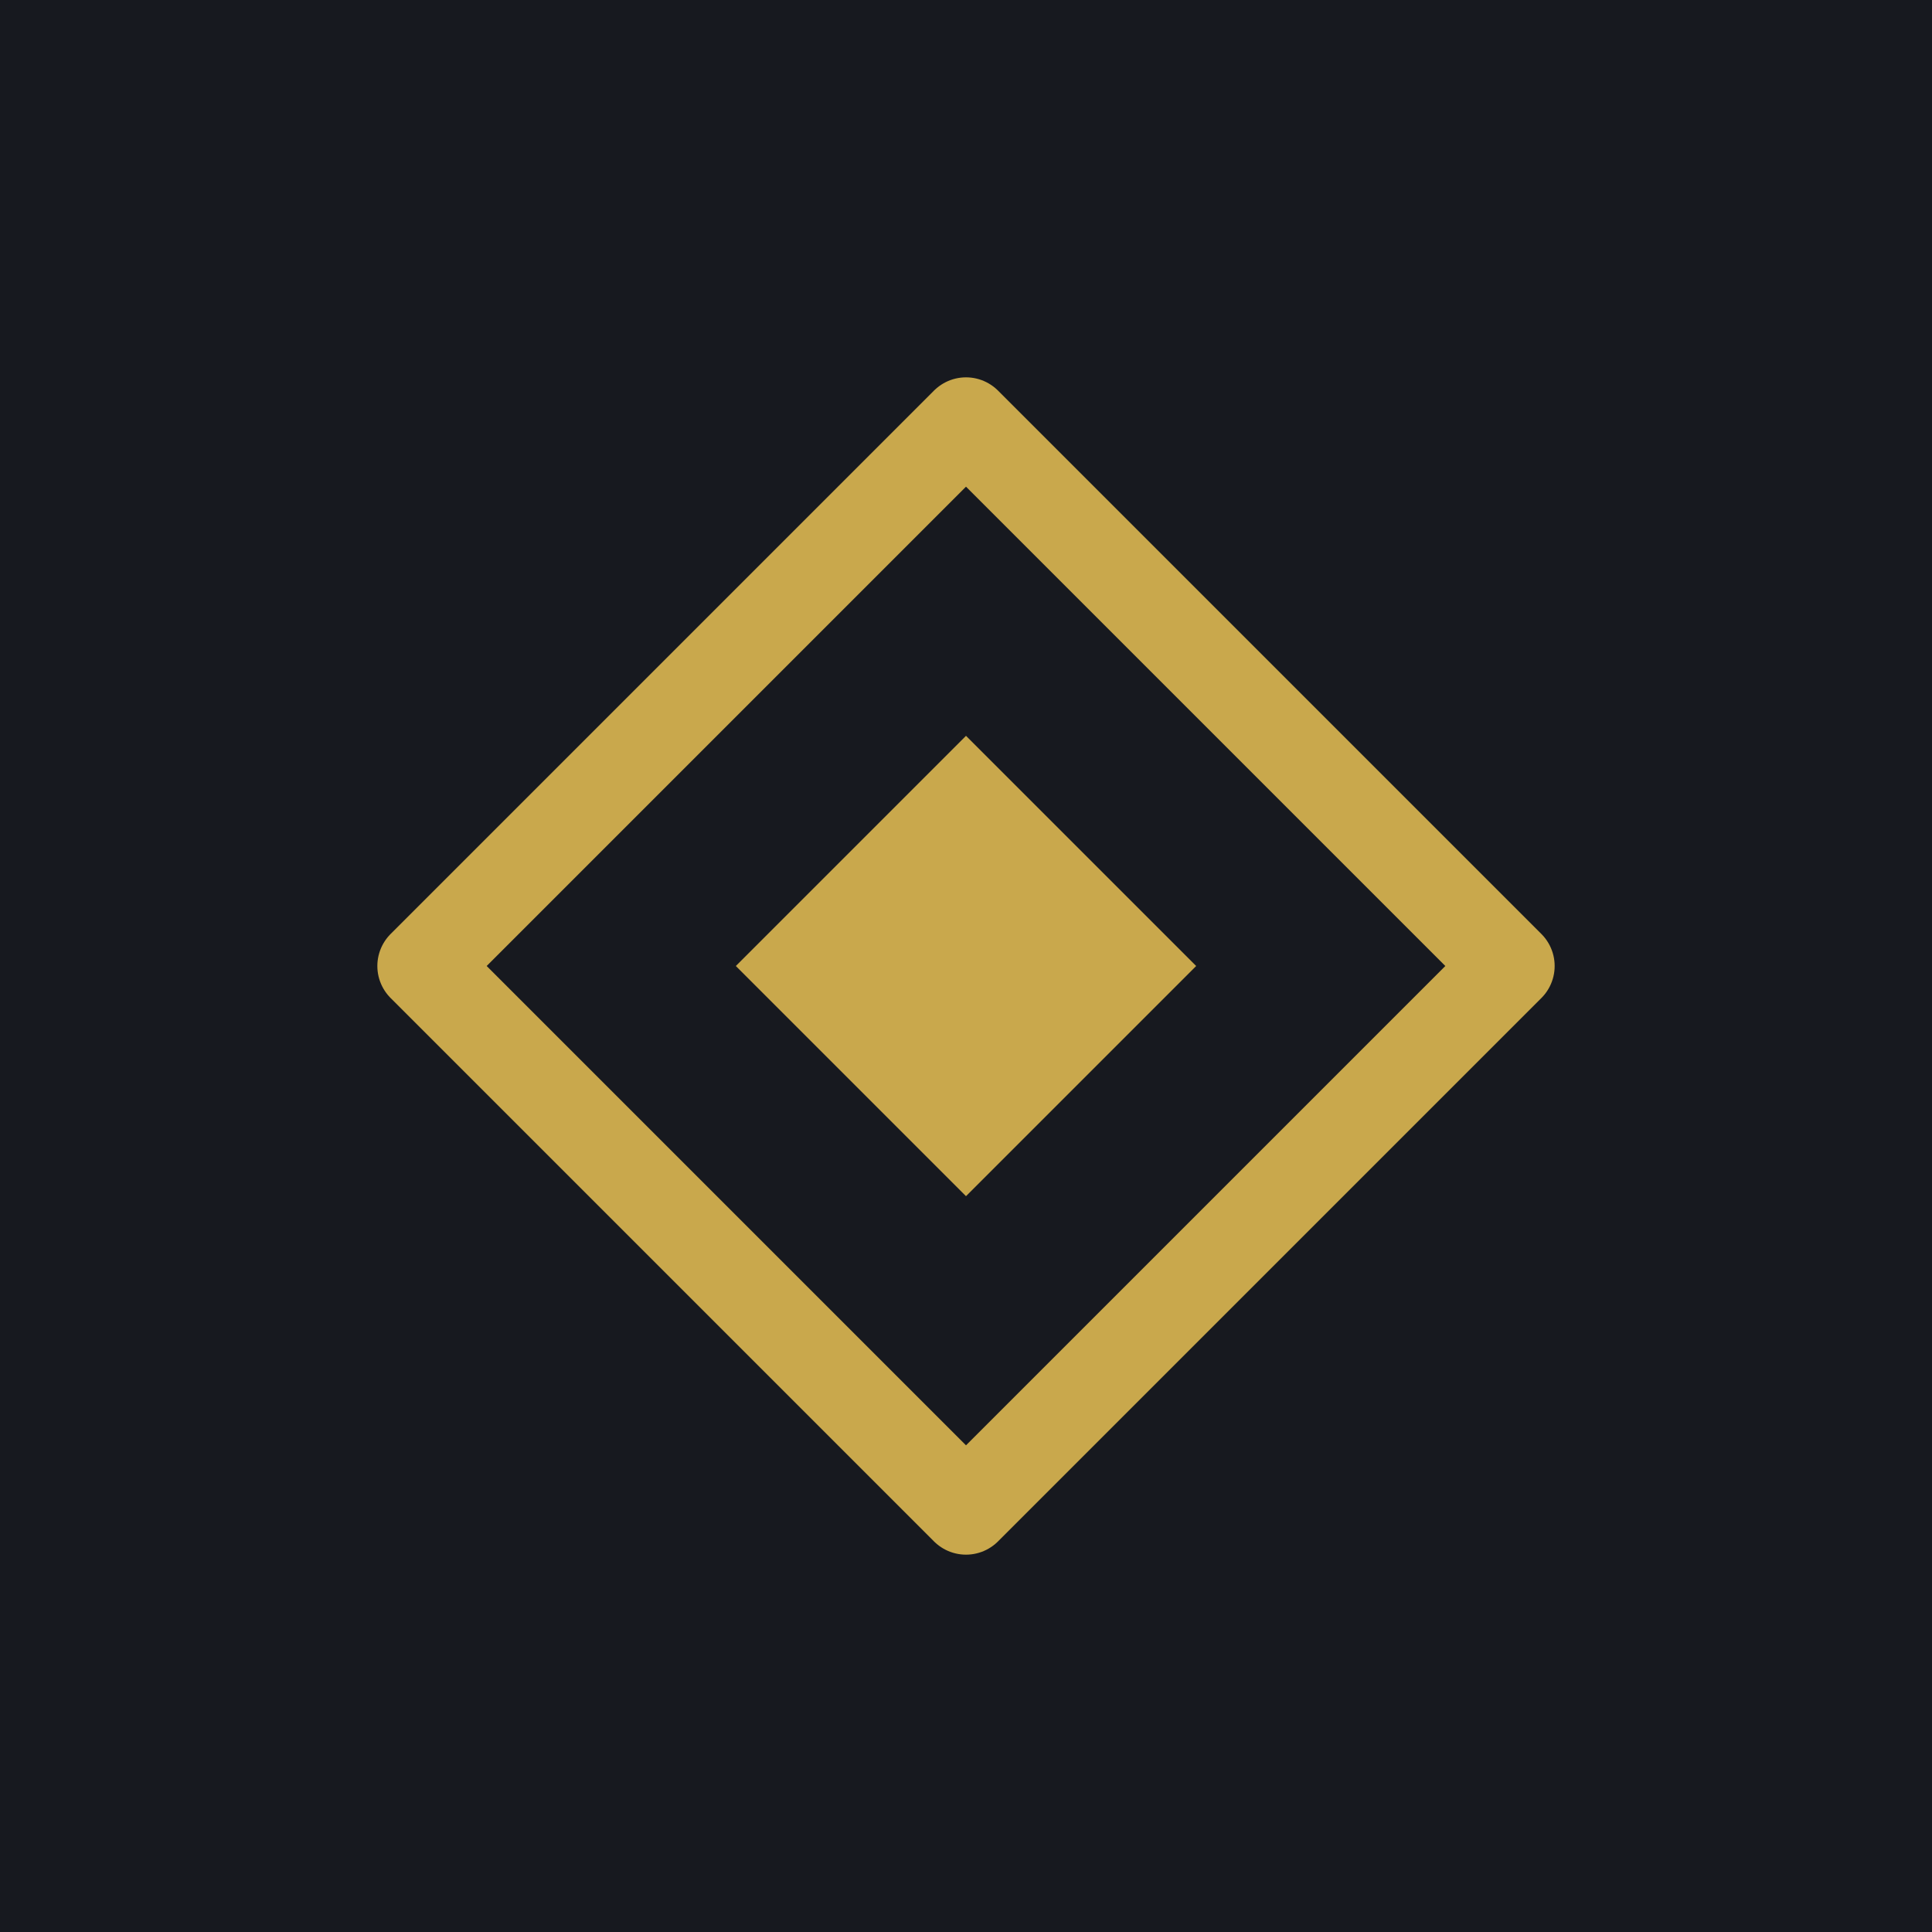
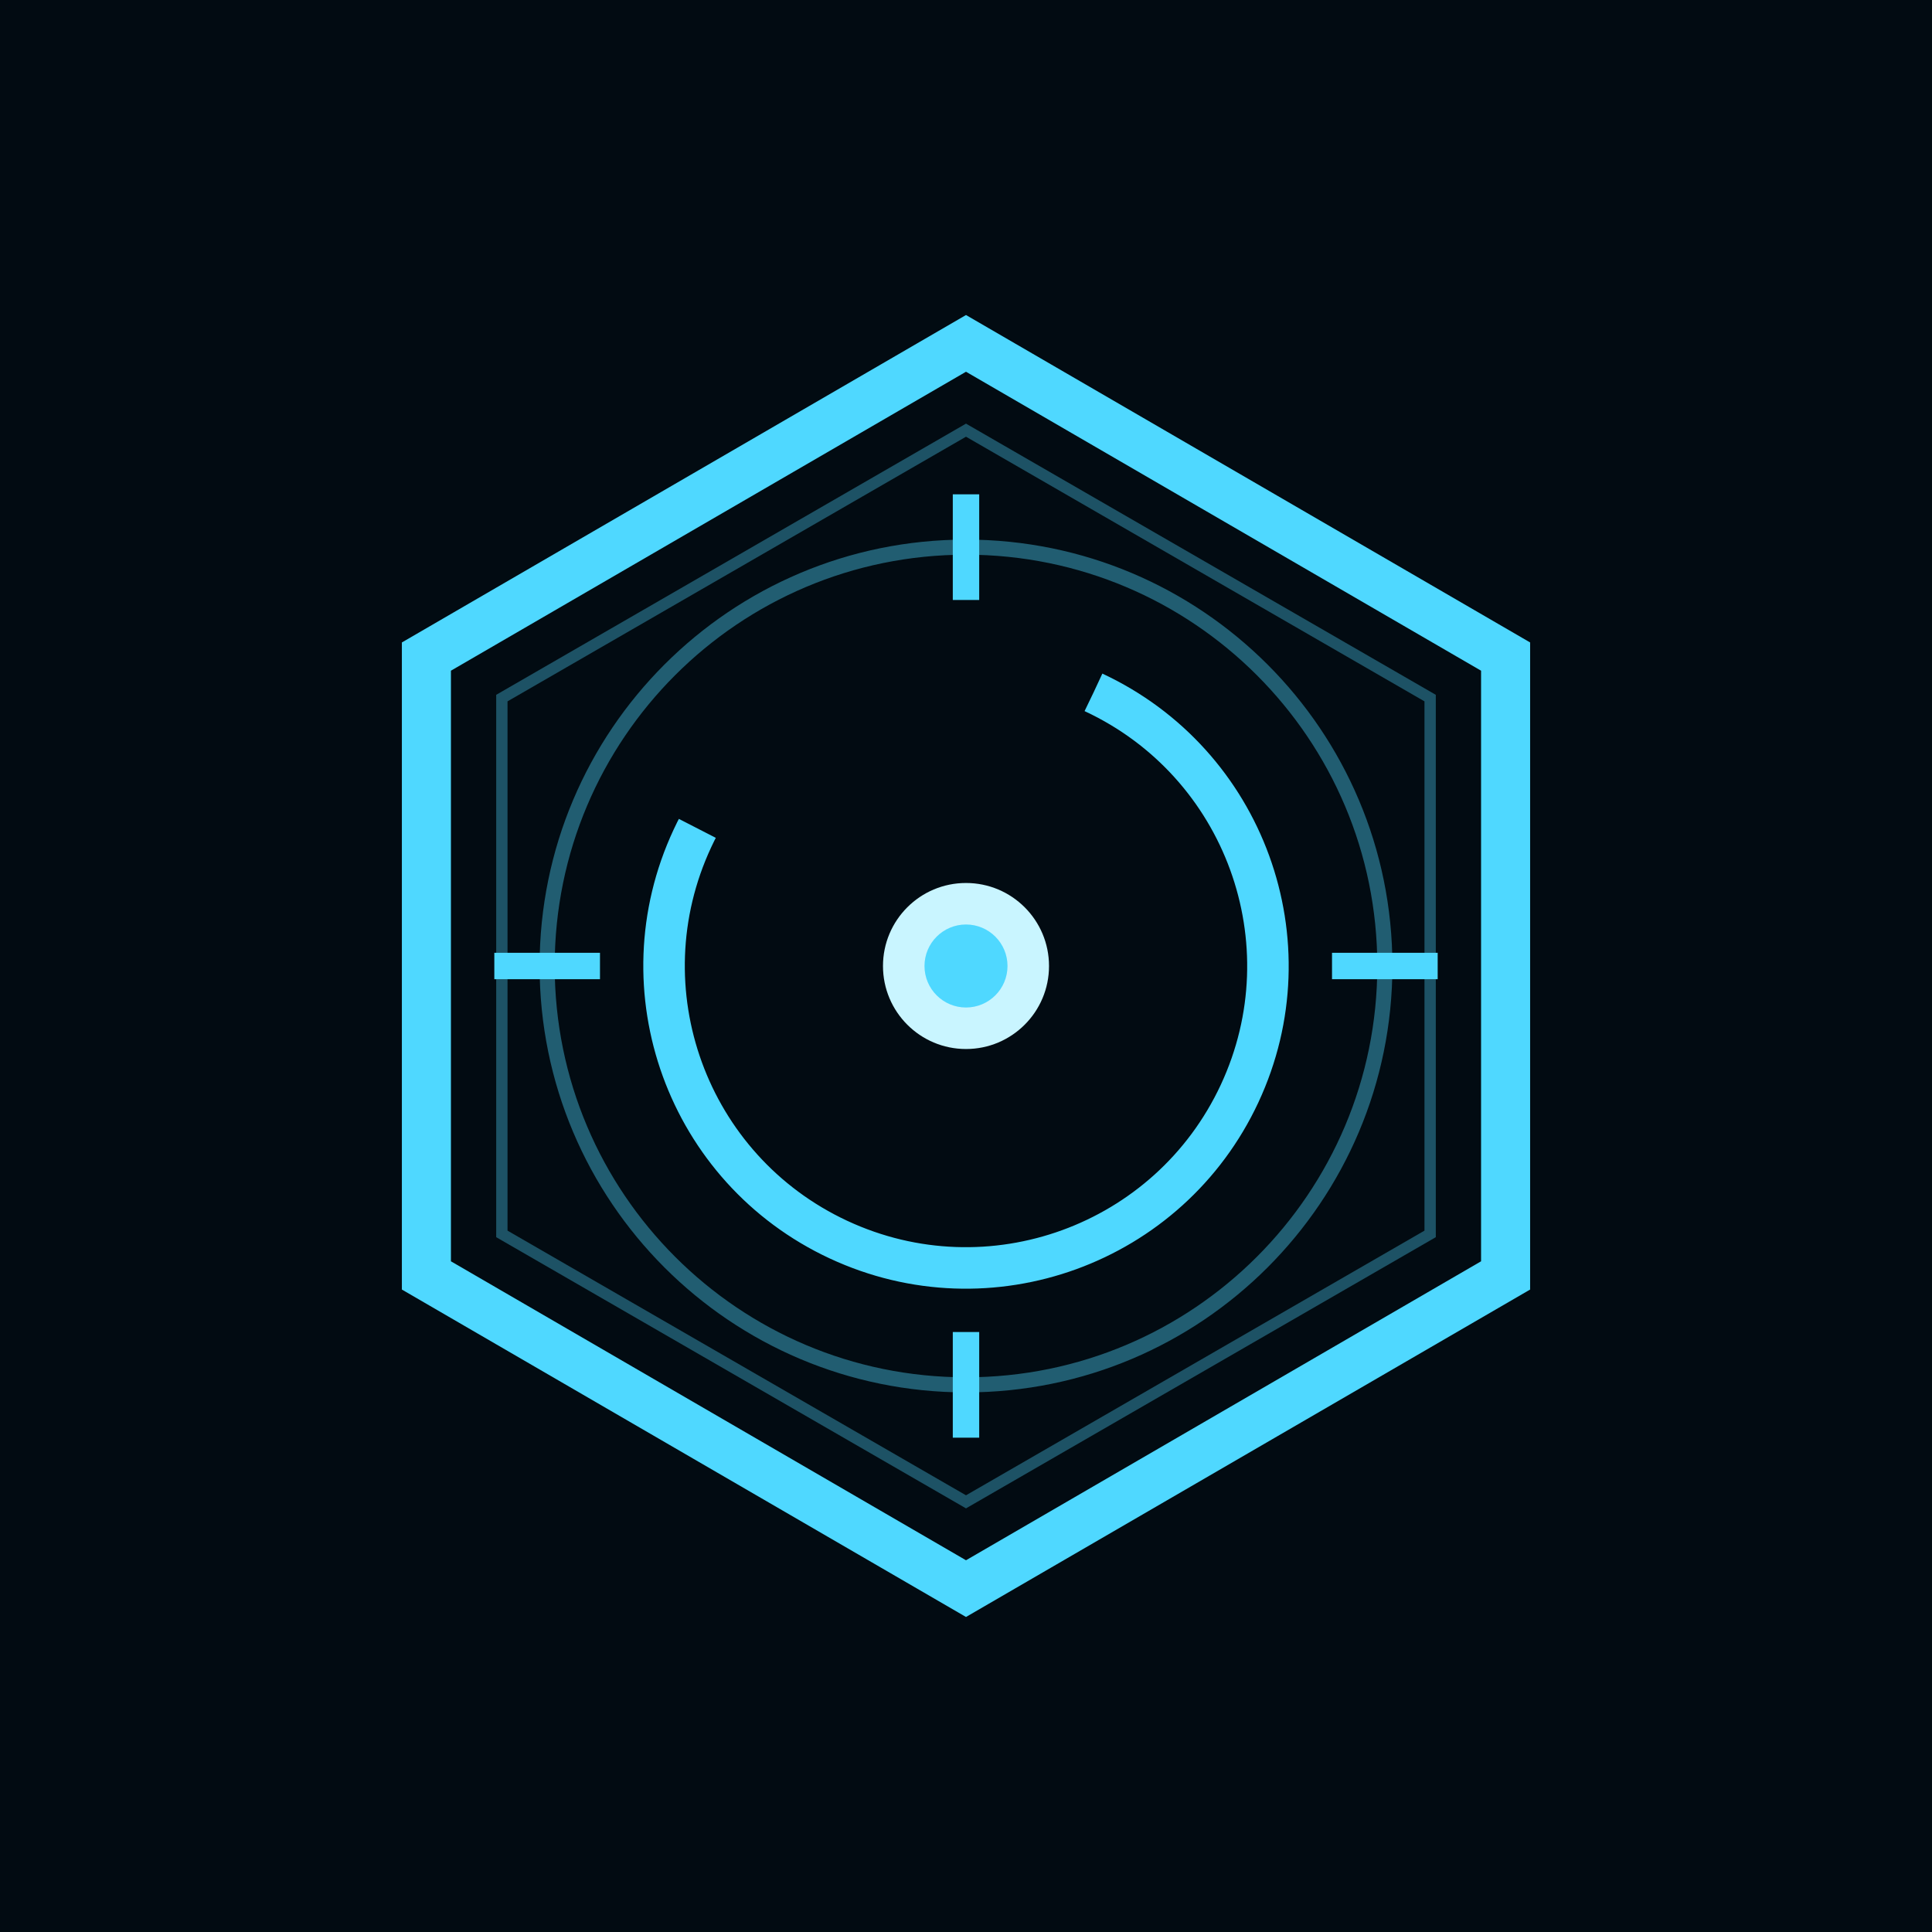
<svg xmlns="http://www.w3.org/2000/svg" width="512" height="512" viewBox="0 0 512 512">
-   <rect width="512" height="512" fill="#17191f" />
-   <path d="M256 112 400 256 256 400 112 256Z" fill="none" stroke="#c9a84c" stroke-width="24" stroke-linejoin="round" />
-   <path d="M256 195 317 256 256 317 195 256Z" fill="#c9a84c" />
+   <rect width="512" height="512" fill="#020b12" />
+   <g fill="none" stroke="#4fd8ff">
+     <path d="M256 91 399 174v164L256 421 113 338V174Z" stroke-width="13" />
+     <path d="M256 114 379 185v142l-123 71-123-71V185Z" stroke-width="3" opacity=".35" />
+     <circle cx="256" cy="256" r="111" stroke-width="4" opacity=".4" />
+     <circle cx="256" cy="256" r="80" stroke-width="11" stroke-dasharray="380 123" transform="rotate(-65 256 256)" />
+     <path d="M256 131v28m0 194v28M131 256h28m194 0h28" stroke-width="7" />
+   </g>
+   <circle cx="256" cy="256" r="22" fill="#c9f5ff" />
+   <circle cx="256" cy="256" r="11" fill="#4fd8ff" />
</svg>
